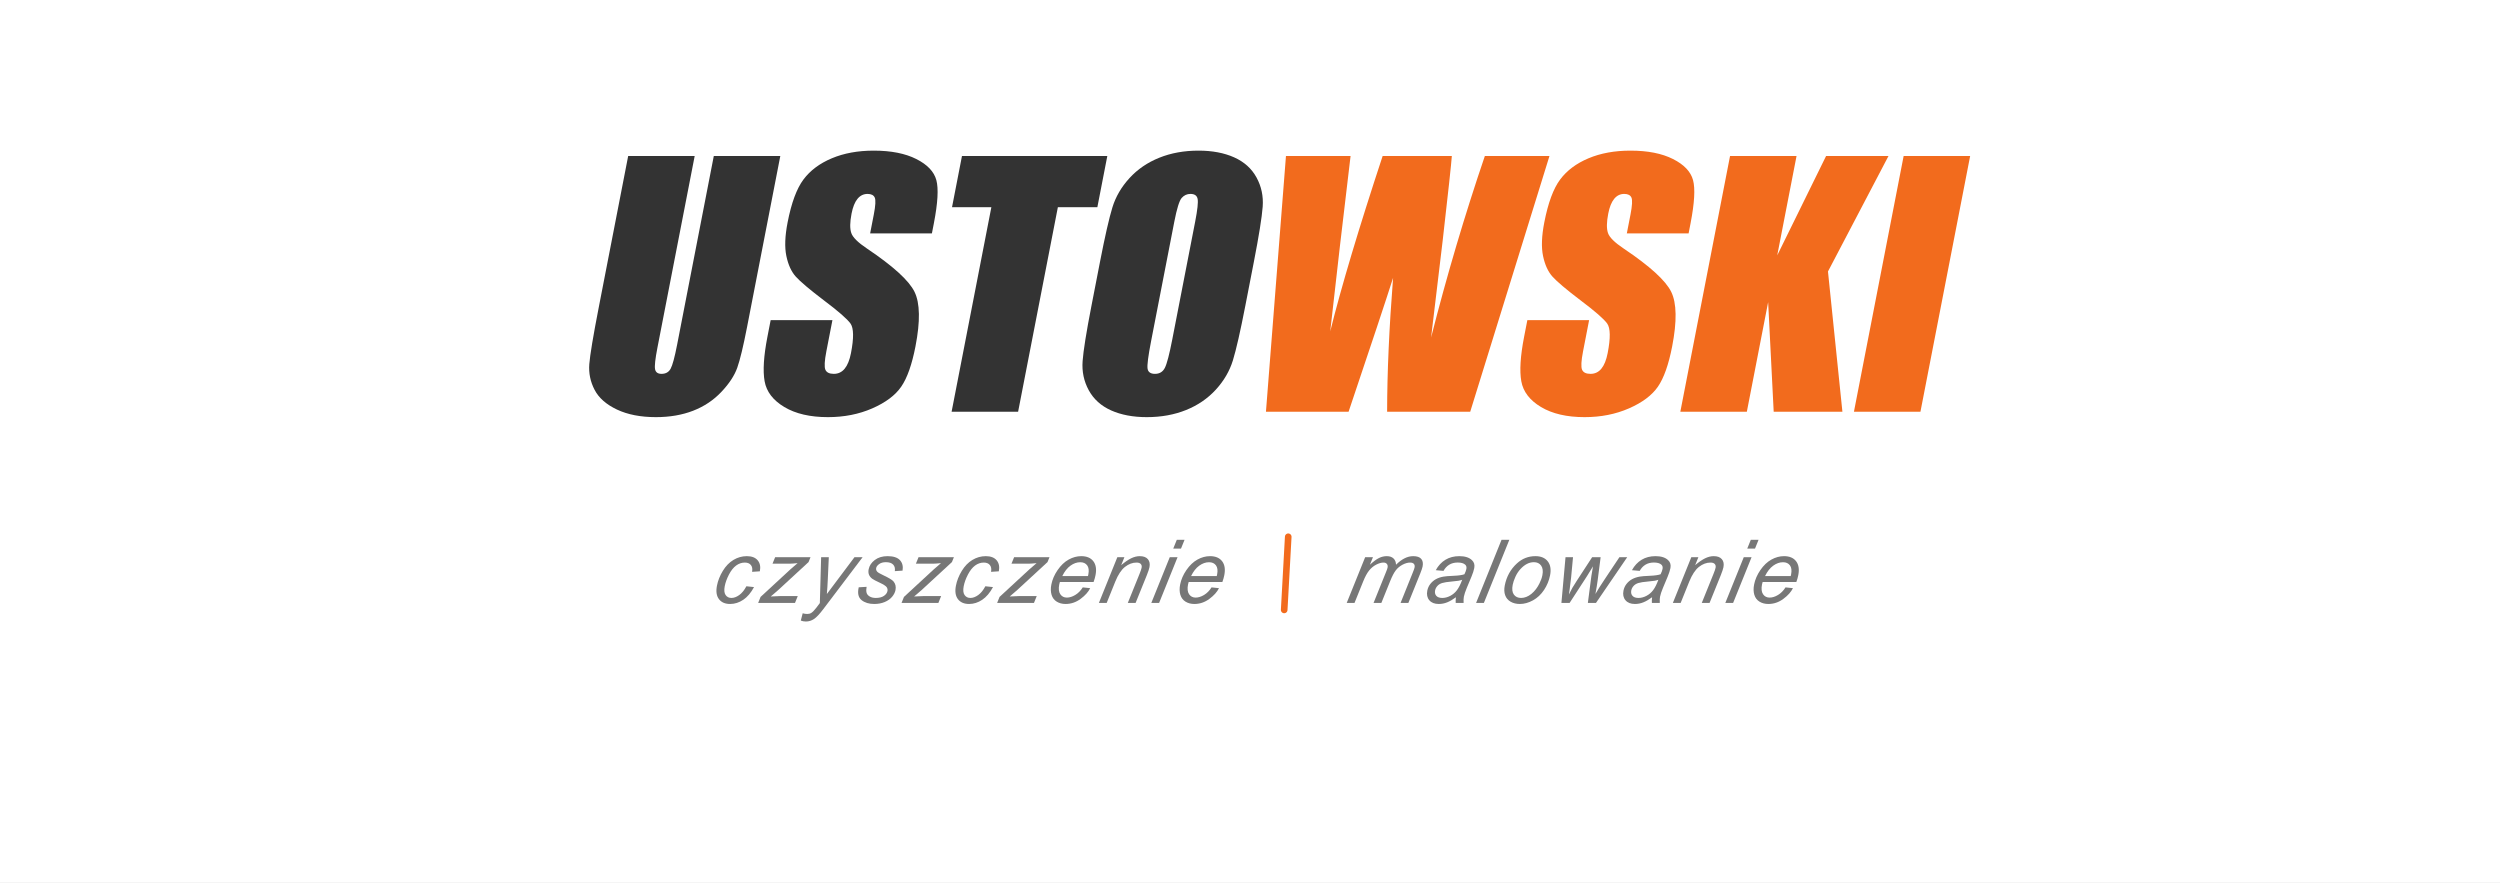
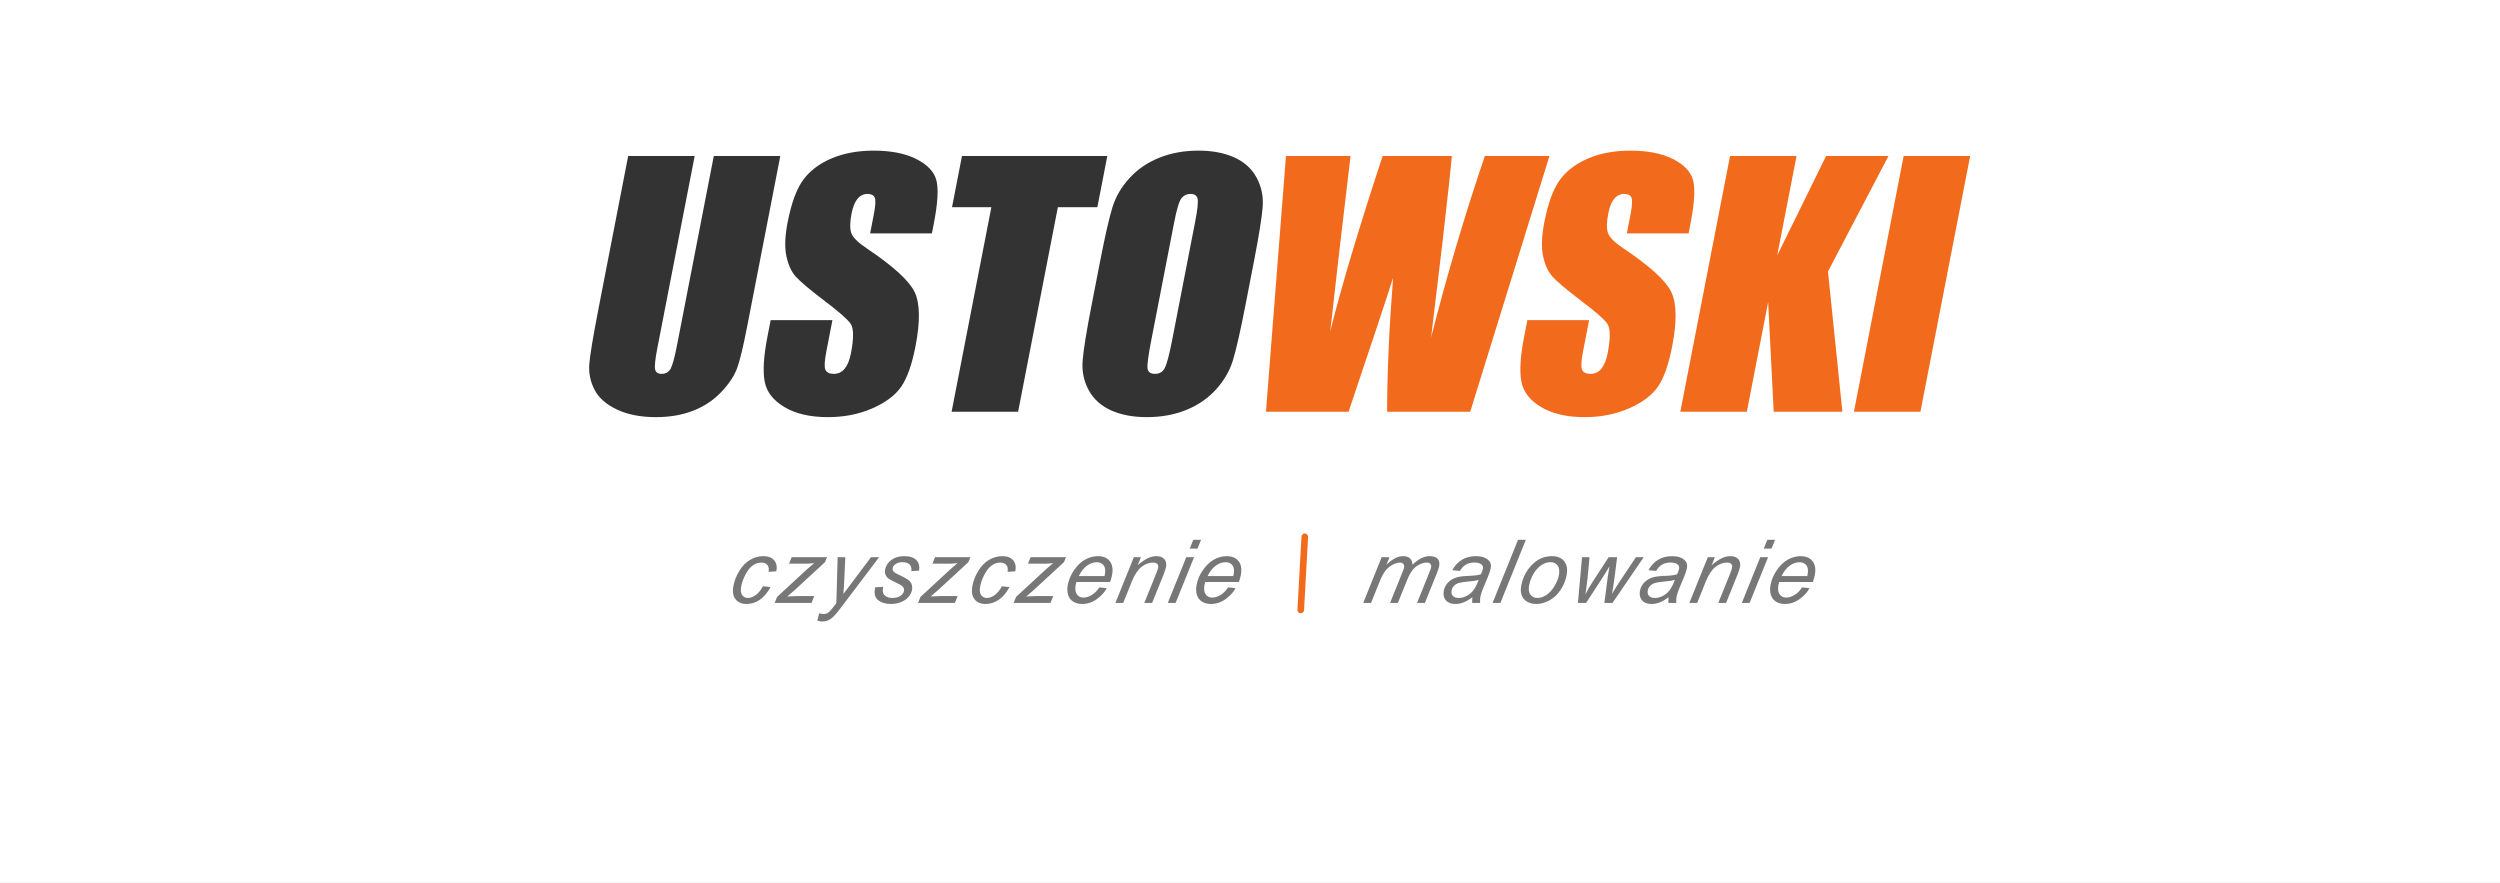
<svg xmlns="http://www.w3.org/2000/svg" viewBox="0 0 680 240">
  <rect width="680" height="240" fill="#ffffff" />
  <path d="M1041 1619V537Q1041 353 1029.0 278.5Q1017 204 958.0 125.5Q899 47 802.5 6.5Q706 -34 575 -34Q430 -34 319.0 14.0Q208 62 153.0 139.0Q98 216 88.0 301.5Q78 387 78 661V1619H499V405Q499 299 510.5 269.5Q522 240 557 240Q597 240 608.5 272.5Q620 305 620 426V1619Z" transform="matrix(0.042969,0,0.008352,-0.042969,153.99,112.00)" fill="#333333" />
  <path d="M976 1129H585V1249Q585 1333 570.0 1356.0Q555 1379 520 1379Q482 1379 462.5 1348.0Q443 1317 443 1254Q443 1173 465 1132Q486 1091 584 1033Q865 866 938 759Q1011 652 1011 414Q1011 241 970.5 159.0Q930 77 814.0 21.5Q698 -34 544 -34Q375 -34 255.5 30.0Q136 94 99.0 193.0Q62 292 62 474V580H453V383Q453 292 469.5 266.0Q486 240 528 240Q570 240 590.5 273.0Q611 306 611 371Q611 514 572 558Q532 602 375 705Q218 809 167.0 856.0Q116 903 82.5 986.0Q49 1069 49 1198Q49 1384 96.5 1470.0Q144 1556 250.0 1604.5Q356 1653 506 1653Q670 1653 785.5 1600.0Q901 1547 938.5 1466.5Q976 1386 976 1193Z" transform="matrix(0.042969,0,0.008352,-0.042969,202.11,112.00)" fill="#333333" />
  <path d="M932 1619V1295H682V0H261V1295H12V1619Z" transform="matrix(0.042969,0,0.008352,-0.042969,247.62,112.00)" fill="#333333" />
  <path d="M1046 671Q1046 427 1034.5 325.5Q1023 224 962.5 140.0Q902 56 799.0 11.0Q696 -34 559 -34Q429 -34 325.5 8.5Q222 51 159.0 136.0Q96 221 84.0 321.0Q72 421 72 671V948Q72 1192 83.5 1293.5Q95 1395 155.5 1479.0Q216 1563 319.0 1608.0Q422 1653 559 1653Q689 1653 792.5 1610.5Q896 1568 959.0 1483.0Q1022 1398 1034.0 1298.0Q1046 1198 1046 948ZM625 1203Q625 1316 612.5 1347.5Q600 1379 561 1379Q528 1379 510.5 1353.5Q493 1328 493 1203V447Q493 306 504.5 273.0Q516 240 558 240Q601 240 613.0 278.0Q625 316 625 459Z" transform="matrix(0.042969,0,0.008352,-0.042969,288.18,112.00)" fill="#333333" />
  <path d="M1668 1619 1481 0H955Q883 373 828 848Q803 645 711 0H188L0 1619H409L452 1054L496 509Q519 932 612 1619H1050Q1059 1548 1096 1085L1142 470Q1177 1057 1259 1619Z" transform="matrix(0.042969,0,0.008352,-0.042969,336.26,112.00)" fill="#f26b1d" />
  <path d="M976 1129H585V1249Q585 1333 570.0 1356.0Q555 1379 520 1379Q482 1379 462.5 1348.0Q443 1317 443 1254Q443 1173 465 1132Q486 1091 584 1033Q865 866 938 759Q1011 652 1011 414Q1011 241 970.5 159.0Q930 77 814.0 21.5Q698 -34 544 -34Q375 -34 255.5 30.0Q136 94 99.0 193.0Q62 292 62 474V580H453V383Q453 292 469.5 266.0Q486 240 528 240Q570 240 590.5 273.0Q611 306 611 371Q611 514 572 558Q532 602 375 705Q218 809 167.0 856.0Q116 903 82.5 986.0Q49 1069 49 1198Q49 1384 96.5 1470.0Q144 1556 250.0 1604.5Q356 1653 506 1653Q670 1653 785.5 1600.0Q901 1547 938.5 1466.5Q976 1386 976 1193Z" transform="matrix(0.042969,0,0.008352,-0.042969,407.93,112.00)" fill="#f26b1d" />
  <path d="M1087 1619 846 888 1110 0H675L505 694V0H84V1619H505V990L692 1619Z" transform="matrix(0.042969,0,0.008352,-0.042969,453.44,112.00)" fill="#f26b1d" />
  <path d="M505 1619V0H84V1619Z" transform="matrix(0.042969,0,0.008352,-0.042969,500.66,112.00)" fill="#f26b1d" />
-   <path d="M801 387 982 368Q914 169 788.5 72.5Q663 -24 503 -24Q330 -24 222.5 88.0Q115 200 115 401Q115 575 184.0 743.0Q253 911 381.5 998.5Q510 1086 675 1086Q846 1086 946.0 989.5Q1046 893 1046 734L868 722Q867 823 809.5 880.0Q752 937 658 937Q549 937 469.0 868.0Q389 799 343.5 658.5Q298 518 298 388Q298 252 358.0 184.0Q418 116 506 116Q594 116 674.5 183.0Q755 250 801 387Z" transform="matrix(0.011719,0,0.002278,-0.011719,192.75,164.00)" fill="#777777" />
-   <path d="M40 0 69 140 640 783Q701 851 776 924Q647 911 591 911H196L228 1062H1049L1025 948L449 301Q400 246 303 150Q454 159 510 159H928L895 0Z" transform="matrix(0.011719,0,0.002278,-0.011719,205.75,164.00)" fill="#777777" />
-   <path d="M0 -410 11 -240Q67 -256 120 -256Q175 -256 209 -231Q253 -198 305 -107L363 -3L186 1062H364L444 525Q468 366 485 207L960 1062H1149L472 -141Q374 -317 298.0 -374.0Q222 -431 123 -431Q60 -431 0 -410Z" transform="matrix(0.011719,0,0.002278,-0.011719,218.75,164.00)" fill="#777777" />
-   <path d="M85 363 266 374Q266 296 290.0 241.0Q314 186 378.5 151.0Q443 116 529 116Q649 116 709.0 164.0Q769 212 769 277Q769 324 733 366Q696 408 552.5 469.5Q409 531 369 556Q302 597 268.0 652.5Q234 708 234 780Q234 906 334.0 996.0Q434 1086 614 1086Q814 1086 918.5 993.5Q1023 901 1027 750L850 738Q846 834 782.0 890.0Q718 946 601 946Q507 946 455.0 903.0Q403 860 403 810Q403 760 448 722Q478 696 603 642Q811 552 865 500Q951 417 951 298Q951 219 902.5 143.0Q854 67 754.5 21.5Q655 -24 520 -24Q336 -24 207 67Q78 158 85 363Z" transform="matrix(0.011719,0,0.002278,-0.011719,231.75,164.00)" fill="#777777" />
-   <path d="M40 0 69 140 640 783Q701 851 776 924Q647 911 591 911H196L228 1062H1049L1025 948L449 301Q400 246 303 150Q454 159 510 159H928L895 0Z" transform="matrix(0.011719,0,0.002278,-0.011719,244.75,164.00)" fill="#777777" />
-   <path d="M801 387 982 368Q914 169 788.5 72.5Q663 -24 503 -24Q330 -24 222.5 88.0Q115 200 115 401Q115 575 184.0 743.0Q253 911 381.5 998.5Q510 1086 675 1086Q846 1086 946.0 989.5Q1046 893 1046 734L868 722Q867 823 809.5 880.0Q752 937 658 937Q549 937 469.0 868.0Q389 799 343.5 658.5Q298 518 298 388Q298 252 358.0 184.0Q418 116 506 116Q594 116 674.5 183.0Q755 250 801 387Z" transform="matrix(0.011719,0,0.002278,-0.011719,257.75,164.00)" fill="#777777" />
-   <path d="M40 0 69 140 640 783Q701 851 776 924Q647 911 591 911H196L228 1062H1049L1025 948L449 301Q400 246 303 150Q454 159 510 159H928L895 0Z" transform="matrix(0.011719,0,0.002278,-0.011719,270.75,164.00)" fill="#777777" />
-   <path d="M848 361 1024 343Q986 212 849.5 94.0Q713 -24 524 -24Q406 -24 307.5 30.5Q209 85 157.5 189.0Q106 293 106 426Q106 600 186.5 763.5Q267 927 395.0 1006.5Q523 1086 672 1086Q862 1086 975.5 968.0Q1089 850 1089 646Q1089 568 1075 486H293Q289 455 289 430Q289 281 357.5 202.5Q426 124 525 124Q618 124 708.0 185.0Q798 246 848 361ZM322 624H918Q919 652 919 664Q919 800 851.0 872.5Q783 945 676 945Q560 945 464.5 865.0Q369 785 322 624Z" transform="matrix(0.011719,0,0.002278,-0.011719,283.75,164.00)" fill="#777777" />
-   <path d="M68 0 290 1062H454L415 877Q522 986 615.0 1036.0Q708 1086 805 1086Q934 1086 1007.5 1016.0Q1081 946 1081 829Q1081 770 1055 643L920 0H739L880 673Q901 771 901 818Q901 871 864.5 904.0Q828 937 759 937Q620 937 511.5 837.0Q403 737 352 494L249 0Z" transform="matrix(0.011719,0,0.002278,-0.011719,298.10,164.00)" fill="#777777" />
-   <path d="M325 1261 368 1466H548L505 1261ZM61 0 283 1062H464L242 0Z" transform="matrix(0.011719,0,0.002278,-0.011719,312.44,164.00)" fill="#777777" />
-   <path d="M848 361 1024 343Q986 212 849.5 94.0Q713 -24 524 -24Q406 -24 307.5 30.5Q209 85 157.5 189.0Q106 293 106 426Q106 600 186.5 763.5Q267 927 395.0 1006.5Q523 1086 672 1086Q862 1086 975.5 968.0Q1089 850 1089 646Q1089 568 1075 486H293Q289 455 289 430Q289 281 357.5 202.5Q426 124 525 124Q618 124 708.0 185.0Q798 246 848 361ZM322 624H918Q919 652 919 664Q919 800 851.0 872.5Q783 945 676 945Q560 945 464.5 865.0Q369 785 322 624Z" transform="matrix(0.011719,0,0.002278,-0.011719,318.78,164.00)" fill="#777777" />
-   <line x1="350.4" y1="146.0" x2="349.3" y2="165.9" stroke="#f26b1d" stroke-width="1.8" stroke-linecap="round" />
-   <path d="M67 0 289 1062H470L433 887Q534 1000 613.5 1043.0Q693 1086 786 1086Q885 1086 951.5 1033.5Q1018 981 1039 887Q1120 987 1209.5 1036.5Q1299 1086 1398 1086Q1531 1086 1597.5 1023.0Q1664 960 1664 846Q1664 797 1641 684L1498 0H1317L1463 702Q1482 788 1482 825Q1482 877 1449.0 907.0Q1416 937 1356 937Q1275 937 1191.0 888.0Q1107 839 1060.5 759.5Q1014 680 979 515L871 0H690L840 717Q856 790 856 821Q856 873 823.5 905.0Q791 937 739 937Q662 937 577.5 888.0Q493 839 440.0 751.5Q387 664 353 502L248 0Z" transform="matrix(0.011719,0,0.002278,-0.011719,365.52,164.00)" fill="#777777" />
-   <path d="M784 132Q690 51 603.0 13.5Q516 -24 417 -24Q270 -24 180.0 62.5Q90 149 90 284Q90 373 130.5 441.5Q171 510 238.0 551.5Q305 593 402 611Q463 623 633.5 630.0Q804 637 878 666Q899 740 899 789Q899 852 853 888Q790 938 669 938Q555 938 482.5 887.5Q410 837 377 744L194 760Q250 918 371.5 1002.0Q493 1086 678 1086Q875 1086 990 992Q1078 922 1078 810Q1078 725 1053 613L994 349Q966 223 966 144Q966 94 988 0H805Q790 52 784 132ZM851 538Q813 523 769.5 515.0Q726 507 624 498Q466 484 401.0 462.5Q336 441 303.0 394.0Q270 347 270 290Q270 214 322.5 165.0Q375 116 472 116Q562 116 645.0 163.5Q728 211 776.0 296.0Q824 381 851 538Z" transform="matrix(0.011719,0,0.002278,-0.011719,386.52,164.00)" fill="#777777" />
-   <path d="M54 0 360 1466H541L235 0Z" transform="matrix(0.011719,0,0.002278,-0.011719,400.86,164.00)" fill="#777777" />
-   <path d="M100 403Q100 714 283 918Q434 1086 679 1086Q871 1086 988.5 966.0Q1106 846 1106 642Q1106 459 1032.0 301.5Q958 144 821.5 60.0Q685 -24 534 -24Q410 -24 308.5 29.0Q207 82 153.5 179.0Q100 276 100 403ZM281 421Q281 271 353.0 193.5Q425 116 536 116Q594 116 651.0 139.5Q708 163 757.0 211.0Q806 259 840.5 320.5Q875 382 896 453Q927 552 927 643Q927 787 854.5 866.5Q782 946 672 946Q587 946 517.0 905.5Q447 865 390.5 787.0Q334 709 307.5 605.5Q281 502 281 421Z" transform="matrix(0.011719,0,0.002278,-0.011719,407.20,164.00)" fill="#777777" />
-   <path d="M270 0 159 1062H333L381 585L400 317Q402 287 406 196Q436 298 457.0 352.5Q478 407 524 508L777 1062H974L1009 531Q1017 410 1019 208Q1069 342 1182 580L1410 1062H1591L1072 0H884L844 623Q840 681 838 849Q797 742 741 618L460 0Z" transform="matrix(0.011719,0,0.002278,-0.011719,421.54,164.00)" fill="#777777" />
-   <path d="M784 132Q690 51 603.0 13.5Q516 -24 417 -24Q270 -24 180.0 62.5Q90 149 90 284Q90 373 130.5 441.5Q171 510 238.0 551.5Q305 593 402 611Q463 623 633.5 630.0Q804 637 878 666Q899 740 899 789Q899 852 853 888Q790 938 669 938Q555 938 482.5 887.5Q410 837 377 744L194 760Q250 918 371.5 1002.0Q493 1086 678 1086Q875 1086 990 992Q1078 922 1078 810Q1078 725 1053 613L994 349Q966 223 966 144Q966 94 988 0H805Q790 52 784 132ZM851 538Q813 523 769.5 515.0Q726 507 624 498Q466 484 401.0 462.5Q336 441 303.0 394.0Q270 347 270 290Q270 214 322.5 165.0Q375 116 472 116Q562 116 645.0 163.5Q728 211 776.0 296.0Q824 381 851 538Z" transform="matrix(0.011719,0,0.002278,-0.011719,439.88,164.00)" fill="#777777" />
-   <path d="M68 0 290 1062H454L415 877Q522 986 615.0 1036.0Q708 1086 805 1086Q934 1086 1007.5 1016.0Q1081 946 1081 829Q1081 770 1055 643L920 0H739L880 673Q901 771 901 818Q901 871 864.5 904.0Q828 937 759 937Q620 937 511.5 837.0Q403 737 352 494L249 0Z" transform="matrix(0.011719,0,0.002278,-0.011719,454.22,164.00)" fill="#777777" />
-   <path d="M325 1261 368 1466H548L505 1261ZM61 0 283 1062H464L242 0Z" transform="matrix(0.011719,0,0.002278,-0.011719,468.57,164.00)" fill="#777777" />
-   <path d="M848 361 1024 343Q986 212 849.5 94.0Q713 -24 524 -24Q406 -24 307.5 30.5Q209 85 157.5 189.0Q106 293 106 426Q106 600 186.5 763.5Q267 927 395.0 1006.5Q523 1086 672 1086Q862 1086 975.5 968.0Q1089 850 1089 646Q1089 568 1075 486H293Q289 455 289 430Q289 281 357.5 202.5Q426 124 525 124Q618 124 708.0 185.0Q798 246 848 361ZM322 624H918Q919 652 919 664Q919 800 851.0 872.5Q783 945 676 945Q560 945 464.5 865.0Q369 785 322 624Z" transform="matrix(0.011719,0,0.002278,-0.011719,474.90,164.00)" fill="#777777" />
+   <path d="M801 387 982 368Q914 169 788.5 72.5Q663 -24 503 -24Q330 -24 222.5 88.0Q115 200 115 401Q115 575 184.0 743.0Q253 911 381.5 998.5Q510 1086 675 1086Q846 1086 946.0 989.5Q1046 893 1046 734L868 722Q867 823 809.5 880.0Q752 937 658 937Q549 937 469.0 868.0Q389 799 343.5 658.5Q298 518 298 388Q298 252 358.0 184.0Q418 116 506 116Q594 116 674.5 183.0Q755 250 801 387Z" transform="matrix(0.011719,0,0.002278,-0.011719,197.24,164.00)" fill="#777777" />
+   <path d="M40 0 69 140 640 783Q701 851 776 924Q647 911 591 911H196L228 1062H1049L1025 948L449 301Q400 246 303 150Q454 159 510 159H928L895 0Z" transform="matrix(0.011719,0,0.002278,-0.011719,210.24,164.00)" fill="#777777" />
+   <path d="M0 -410 11 -240Q67 -256 120 -256Q175 -256 209 -231Q253 -198 305 -107L363 -3L186 1062H364L444 525Q468 366 485 207L960 1062H1149L472 -141Q374 -317 298.0 -374.0Q222 -431 123 -431Q60 -431 0 -410Z" transform="matrix(0.011719,0,0.002278,-0.011719,223.24,164.00)" fill="#777777" />
+   <path d="M85 363 266 374Q266 296 290.0 241.0Q314 186 378.5 151.0Q443 116 529 116Q649 116 709.0 164.0Q769 212 769 277Q769 324 733 366Q696 408 552.5 469.5Q409 531 369 556Q302 597 268.0 652.5Q234 708 234 780Q234 906 334.0 996.0Q434 1086 614 1086Q814 1086 918.5 993.5Q1023 901 1027 750L850 738Q846 834 782.0 890.0Q718 946 601 946Q507 946 455.0 903.0Q403 860 403 810Q403 760 448 722Q478 696 603 642Q811 552 865 500Q951 417 951 298Q951 219 902.5 143.0Q854 67 754.5 21.5Q655 -24 520 -24Q336 -24 207 67Q78 158 85 363Z" transform="matrix(0.011719,0,0.002278,-0.011719,236.24,164.00)" fill="#777777" />
+   <path d="M40 0 69 140 640 783Q701 851 776 924Q647 911 591 911H196L228 1062H1049L1025 948L449 301Q400 246 303 150Q454 159 510 159H928L895 0Z" transform="matrix(0.011719,0,0.002278,-0.011719,249.24,164.00)" fill="#777777" />
+   <path d="M801 387 982 368Q914 169 788.5 72.5Q663 -24 503 -24Q330 -24 222.5 88.0Q115 200 115 401Q115 575 184.0 743.0Q253 911 381.5 998.5Q510 1086 675 1086Q846 1086 946.0 989.5Q1046 893 1046 734L868 722Q867 823 809.5 880.0Q752 937 658 937Q549 937 469.0 868.0Q389 799 343.5 658.5Q298 518 298 388Q298 252 358.0 184.0Q418 116 506 116Q594 116 674.5 183.0Q755 250 801 387Z" transform="matrix(0.011719,0,0.002278,-0.011719,262.24,164.00)" fill="#777777" />
+   <path d="M40 0 69 140 640 783Q701 851 776 924Q647 911 591 911H196L228 1062H1049L1025 948L449 301Q400 246 303 150Q454 159 510 159H928L895 0Z" transform="matrix(0.011719,0,0.002278,-0.011719,275.24,164.00)" fill="#777777" />
+   <path d="M848 361 1024 343Q986 212 849.5 94.0Q713 -24 524 -24Q406 -24 307.5 30.5Q209 85 157.5 189.0Q106 293 106 426Q106 600 186.5 763.5Q267 927 395.0 1006.5Q523 1086 672 1086Q862 1086 975.5 968.0Q1089 850 1089 646Q1089 568 1075 486H293Q289 455 289 430Q289 281 357.5 202.5Q426 124 525 124Q618 124 708.0 185.0Q798 246 848 361ZM322 624H918Q919 652 919 664Q919 800 851.0 872.5Q783 945 676 945Q560 945 464.5 865.0Q369 785 322 624Z" transform="matrix(0.011719,0,0.002278,-0.011719,288.24,164.00)" fill="#777777" />
+   <path d="M68 0 290 1062H454L415 877Q522 986 615.0 1036.0Q708 1086 805 1086Q934 1086 1007.5 1016.0Q1081 946 1081 829Q1081 770 1055 643L920 0H739L880 673Q901 771 901 818Q901 871 864.5 904.0Q828 937 759 937Q620 937 511.5 837.0Q403 737 352 494L249 0Z" transform="matrix(0.011719,0,0.002278,-0.011719,302.59,164.00)" fill="#777777" />
+   <path d="M325 1261 368 1466H548L505 1261ZM61 0 283 1062H464L242 0Z" transform="matrix(0.011719,0,0.002278,-0.011719,316.93,164.00)" fill="#777777" />
+   <path d="M848 361 1024 343Q986 212 849.5 94.0Q713 -24 524 -24Q406 -24 307.5 30.5Q209 85 157.5 189.0Q106 293 106 426Q106 600 186.5 763.5Q267 927 395.0 1006.5Q523 1086 672 1086Q862 1086 975.5 968.0Q1089 850 1089 646Q1089 568 1075 486H293Q289 455 289 430Q289 281 357.5 202.5Q426 124 525 124Q618 124 708.0 185.0Q798 246 848 361ZM322 624H918Q919 652 919 664Q919 800 851.0 872.5Q783 945 676 945Q560 945 464.5 865.0Q369 785 322 624Z" transform="matrix(0.011719,0,0.002278,-0.011719,323.27,164.00)" fill="#777777" />
+   <line x1="354.9" y1="146.0" x2="353.8" y2="165.9" stroke="#f26b1d" stroke-width="1.8" stroke-linecap="round" />
+   <path d="M67 0 289 1062H470L433 887Q534 1000 613.5 1043.0Q693 1086 786 1086Q885 1086 951.5 1033.5Q1018 981 1039 887Q1120 987 1209.5 1036.5Q1299 1086 1398 1086Q1531 1086 1597.5 1023.0Q1664 960 1664 846Q1664 797 1641 684L1498 0H1317L1463 702Q1482 788 1482 825Q1482 877 1449.0 907.0Q1416 937 1356 937Q1275 937 1191.0 888.0Q1107 839 1060.5 759.5Q1014 680 979 515L871 0H690L840 717Q856 790 856 821Q856 873 823.5 905.0Q791 937 739 937Q662 937 577.5 888.0Q493 839 440.0 751.5Q387 664 353 502L248 0Z" transform="matrix(0.011719,0,0.002278,-0.011719,370.01,164.00)" fill="#777777" />
+   <path d="M784 132Q690 51 603.0 13.5Q516 -24 417 -24Q270 -24 180.0 62.5Q90 149 90 284Q90 373 130.5 441.5Q171 510 238.0 551.5Q305 593 402 611Q463 623 633.5 630.0Q804 637 878 666Q899 740 899 789Q899 852 853 888Q790 938 669 938Q555 938 482.5 887.5Q410 837 377 744L194 760Q250 918 371.5 1002.0Q493 1086 678 1086Q875 1086 990 992Q1078 922 1078 810Q1078 725 1053 613L994 349Q966 223 966 144Q966 94 988 0H805Q790 52 784 132ZM851 538Q813 523 769.5 515.0Q726 507 624 498Q466 484 401.0 462.5Q336 441 303.0 394.0Q270 347 270 290Q270 214 322.5 165.0Q375 116 472 116Q562 116 645.0 163.5Q728 211 776.0 296.0Q824 381 851 538Z" transform="matrix(0.011719,0,0.002278,-0.011719,391.01,164.00)" fill="#777777" />
+   <path d="M54 0 360 1466H541L235 0Z" transform="matrix(0.011719,0,0.002278,-0.011719,405.35,164.00)" fill="#777777" />
+   <path d="M100 403Q100 714 283 918Q434 1086 679 1086Q871 1086 988.5 966.0Q1106 846 1106 642Q1106 459 1032.0 301.5Q958 144 821.5 60.0Q685 -24 534 -24Q410 -24 308.5 29.0Q207 82 153.5 179.0Q100 276 100 403ZM281 421Q281 271 353.0 193.5Q425 116 536 116Q594 116 651.0 139.5Q708 163 757.0 211.0Q806 259 840.5 320.5Q875 382 896 453Q927 552 927 643Q927 787 854.5 866.5Q782 946 672 946Q587 946 517.0 905.5Q447 865 390.5 787.0Q334 709 307.5 605.5Q281 502 281 421Z" transform="matrix(0.011719,0,0.002278,-0.011719,411.69,164.00)" fill="#777777" />
+   <path d="M270 0 159 1062H333L381 585L400 317Q402 287 406 196Q436 298 457.0 352.5Q478 407 524 508L777 1062H974L1009 531Q1017 410 1019 208Q1069 342 1182 580L1410 1062H1591L1072 0H884L844 623Q840 681 838 849Q797 742 741 618L460 0Z" transform="matrix(0.011719,0,0.002278,-0.011719,426.03,164.00)" fill="#777777" />
+   <path d="M784 132Q690 51 603.0 13.5Q516 -24 417 -24Q270 -24 180.0 62.5Q90 149 90 284Q90 373 130.5 441.5Q171 510 238.0 551.5Q305 593 402 611Q463 623 633.5 630.0Q804 637 878 666Q899 740 899 789Q899 852 853 888Q790 938 669 938Q555 938 482.5 887.5Q410 837 377 744L194 760Q250 918 371.5 1002.0Q493 1086 678 1086Q875 1086 990 992Q1078 922 1078 810Q1078 725 1053 613L994 349Q966 223 966 144Q966 94 988 0H805Q790 52 784 132ZM851 538Q813 523 769.5 515.0Q726 507 624 498Q466 484 401.0 462.5Q336 441 303.0 394.0Q270 347 270 290Q270 214 322.5 165.0Q375 116 472 116Q562 116 645.0 163.5Q728 211 776.0 296.0Q824 381 851 538Z" transform="matrix(0.011719,0,0.002278,-0.011719,444.37,164.00)" fill="#777777" />
+   <path d="M68 0 290 1062H454L415 877Q522 986 615.0 1036.0Q708 1086 805 1086Q934 1086 1007.5 1016.0Q1081 946 1081 829Q1081 770 1055 643L920 0H739L880 673Q901 771 901 818Q901 871 864.5 904.0Q828 937 759 937Q620 937 511.5 837.0Q403 737 352 494L249 0Z" transform="matrix(0.011719,0,0.002278,-0.011719,458.71,164.00)" fill="#777777" />
+   <path d="M325 1261 368 1466H548L505 1261ZM61 0 283 1062H464L242 0Z" transform="matrix(0.011719,0,0.002278,-0.011719,473.06,164.00)" fill="#777777" />
+   <path d="M848 361 1024 343Q986 212 849.5 94.0Q713 -24 524 -24Q406 -24 307.5 30.5Q209 85 157.5 189.0Q106 293 106 426Q106 600 186.5 763.5Q267 927 395.0 1006.5Q523 1086 672 1086Q862 1086 975.5 968.0Q1089 850 1089 646Q1089 568 1075 486H293Q289 455 289 430Q289 281 357.5 202.5Q426 124 525 124Q618 124 708.0 185.0Q798 246 848 361ZM322 624H918Q919 652 919 664Q919 800 851.0 872.5Q783 945 676 945Q560 945 464.5 865.0Q369 785 322 624Z" transform="matrix(0.011719,0,0.002278,-0.011719,479.39,164.00)" fill="#777777" />
</svg>
